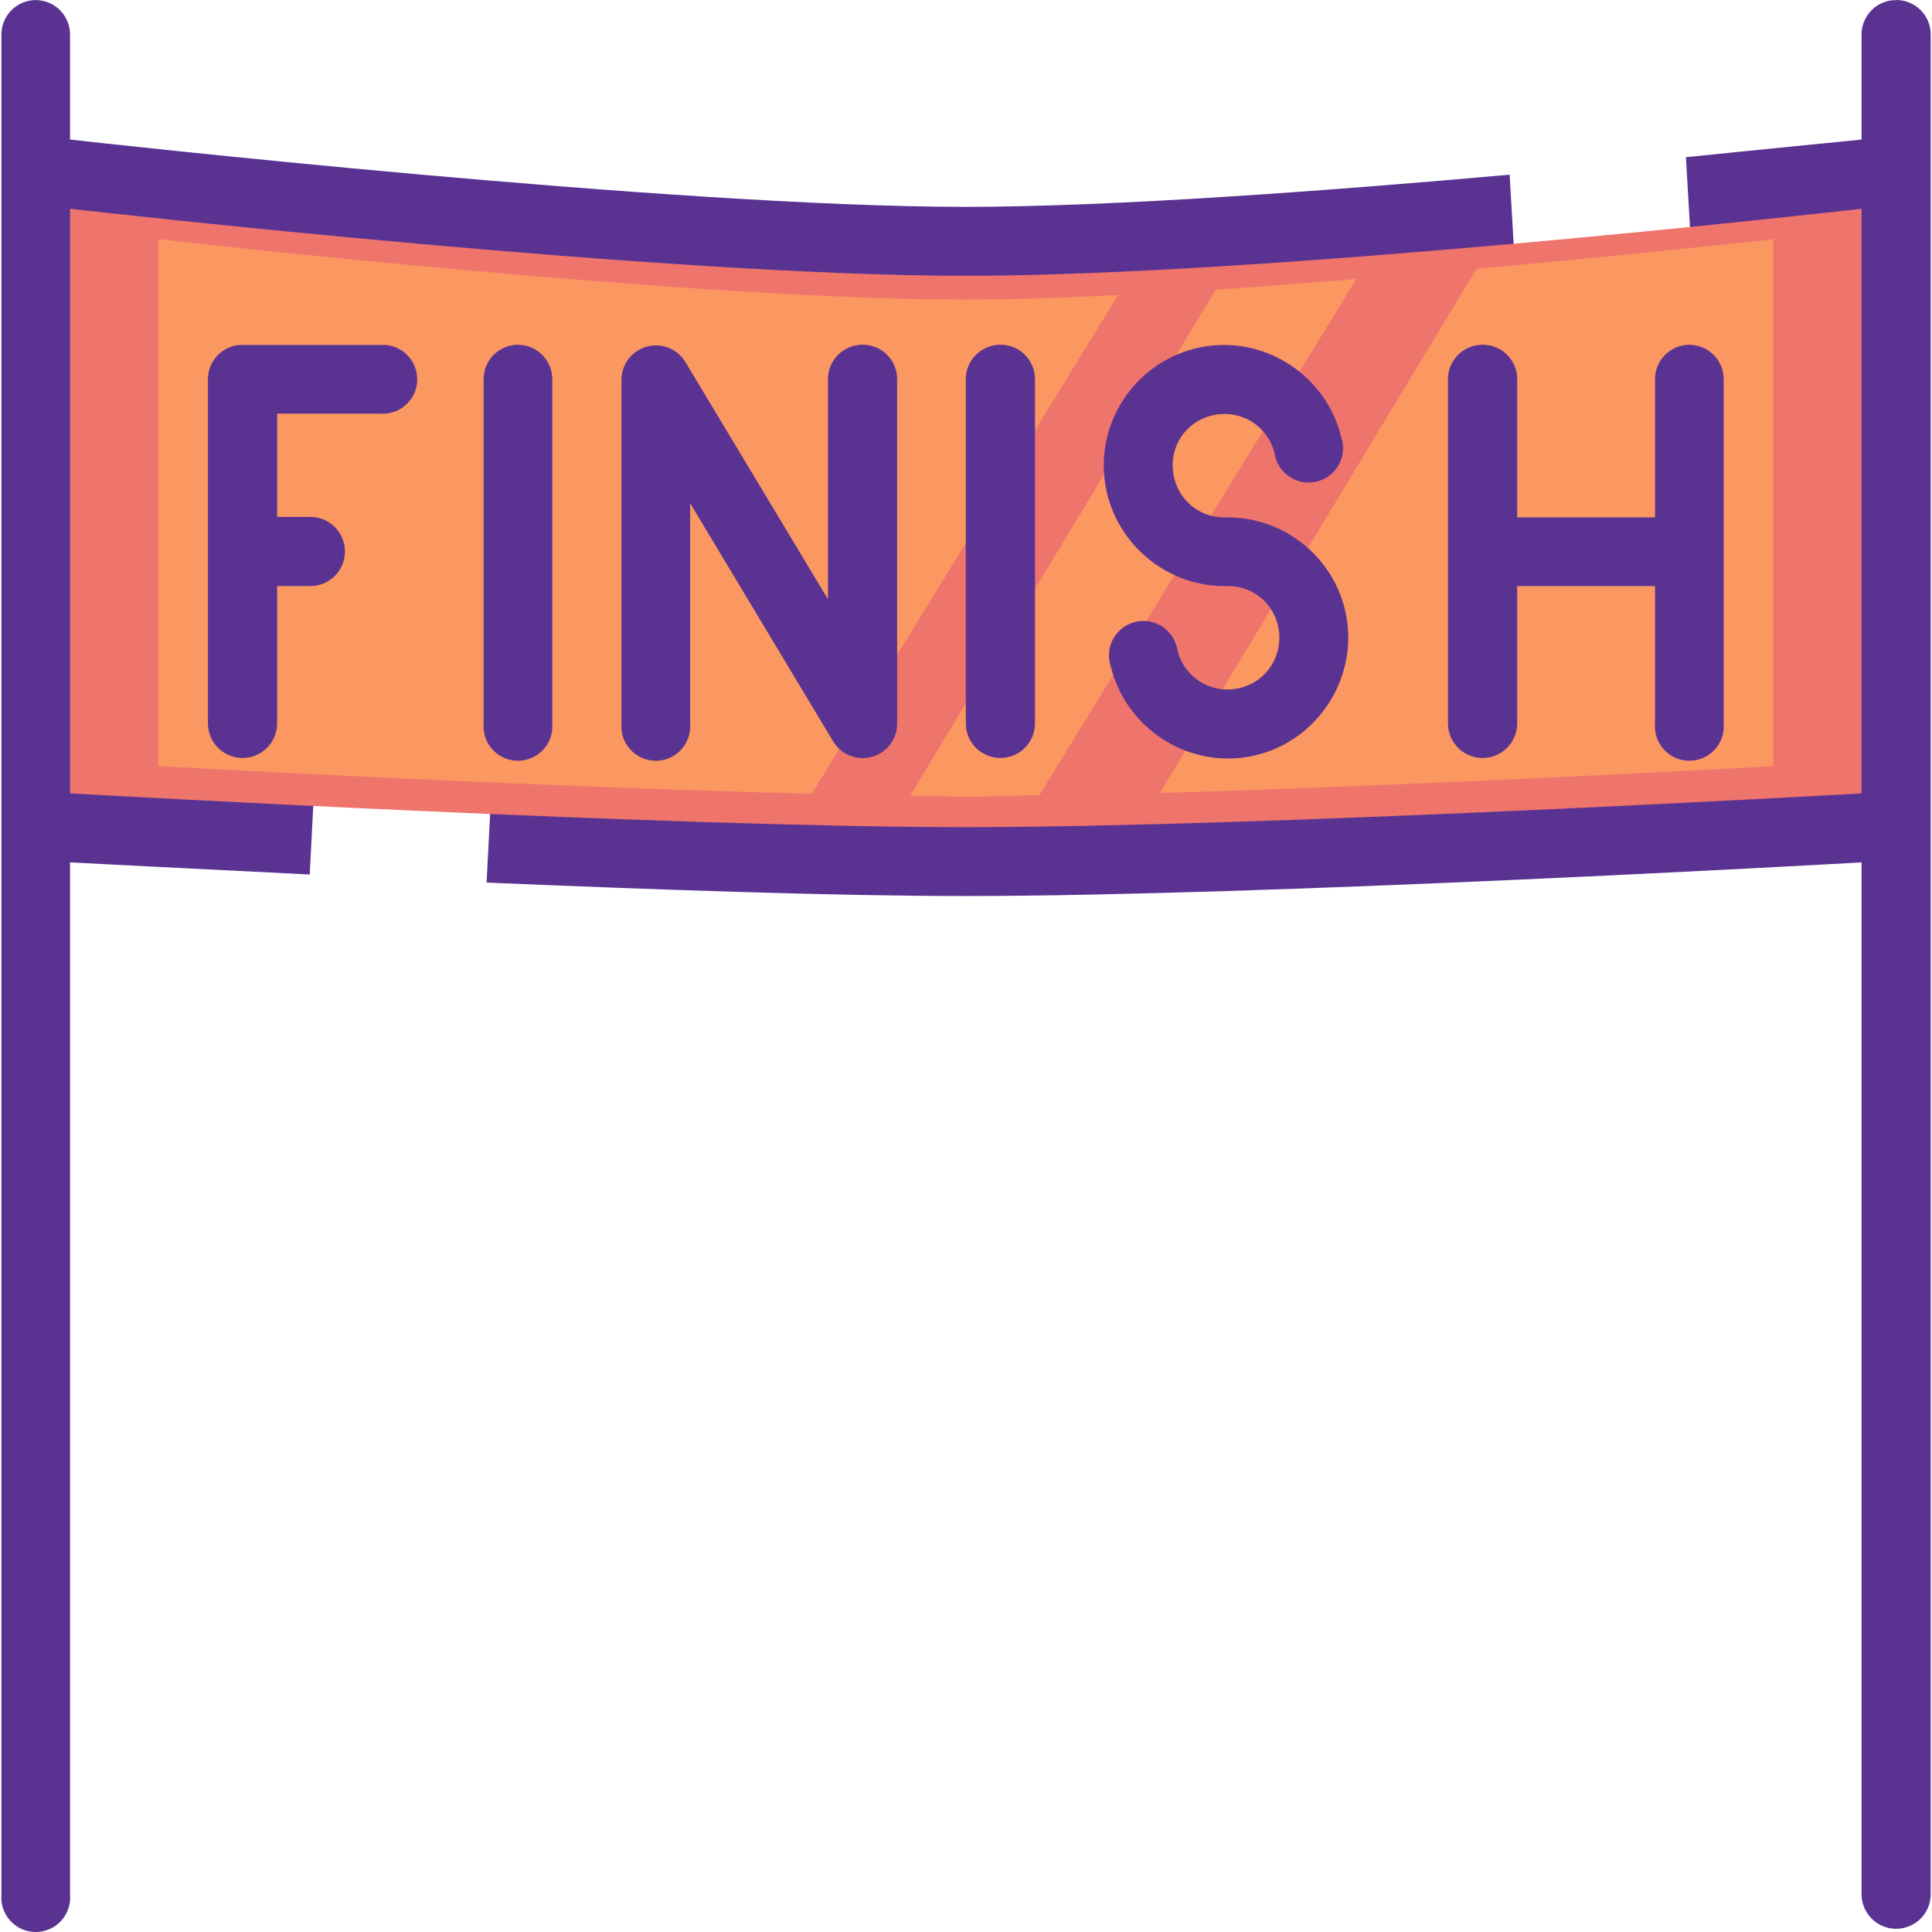
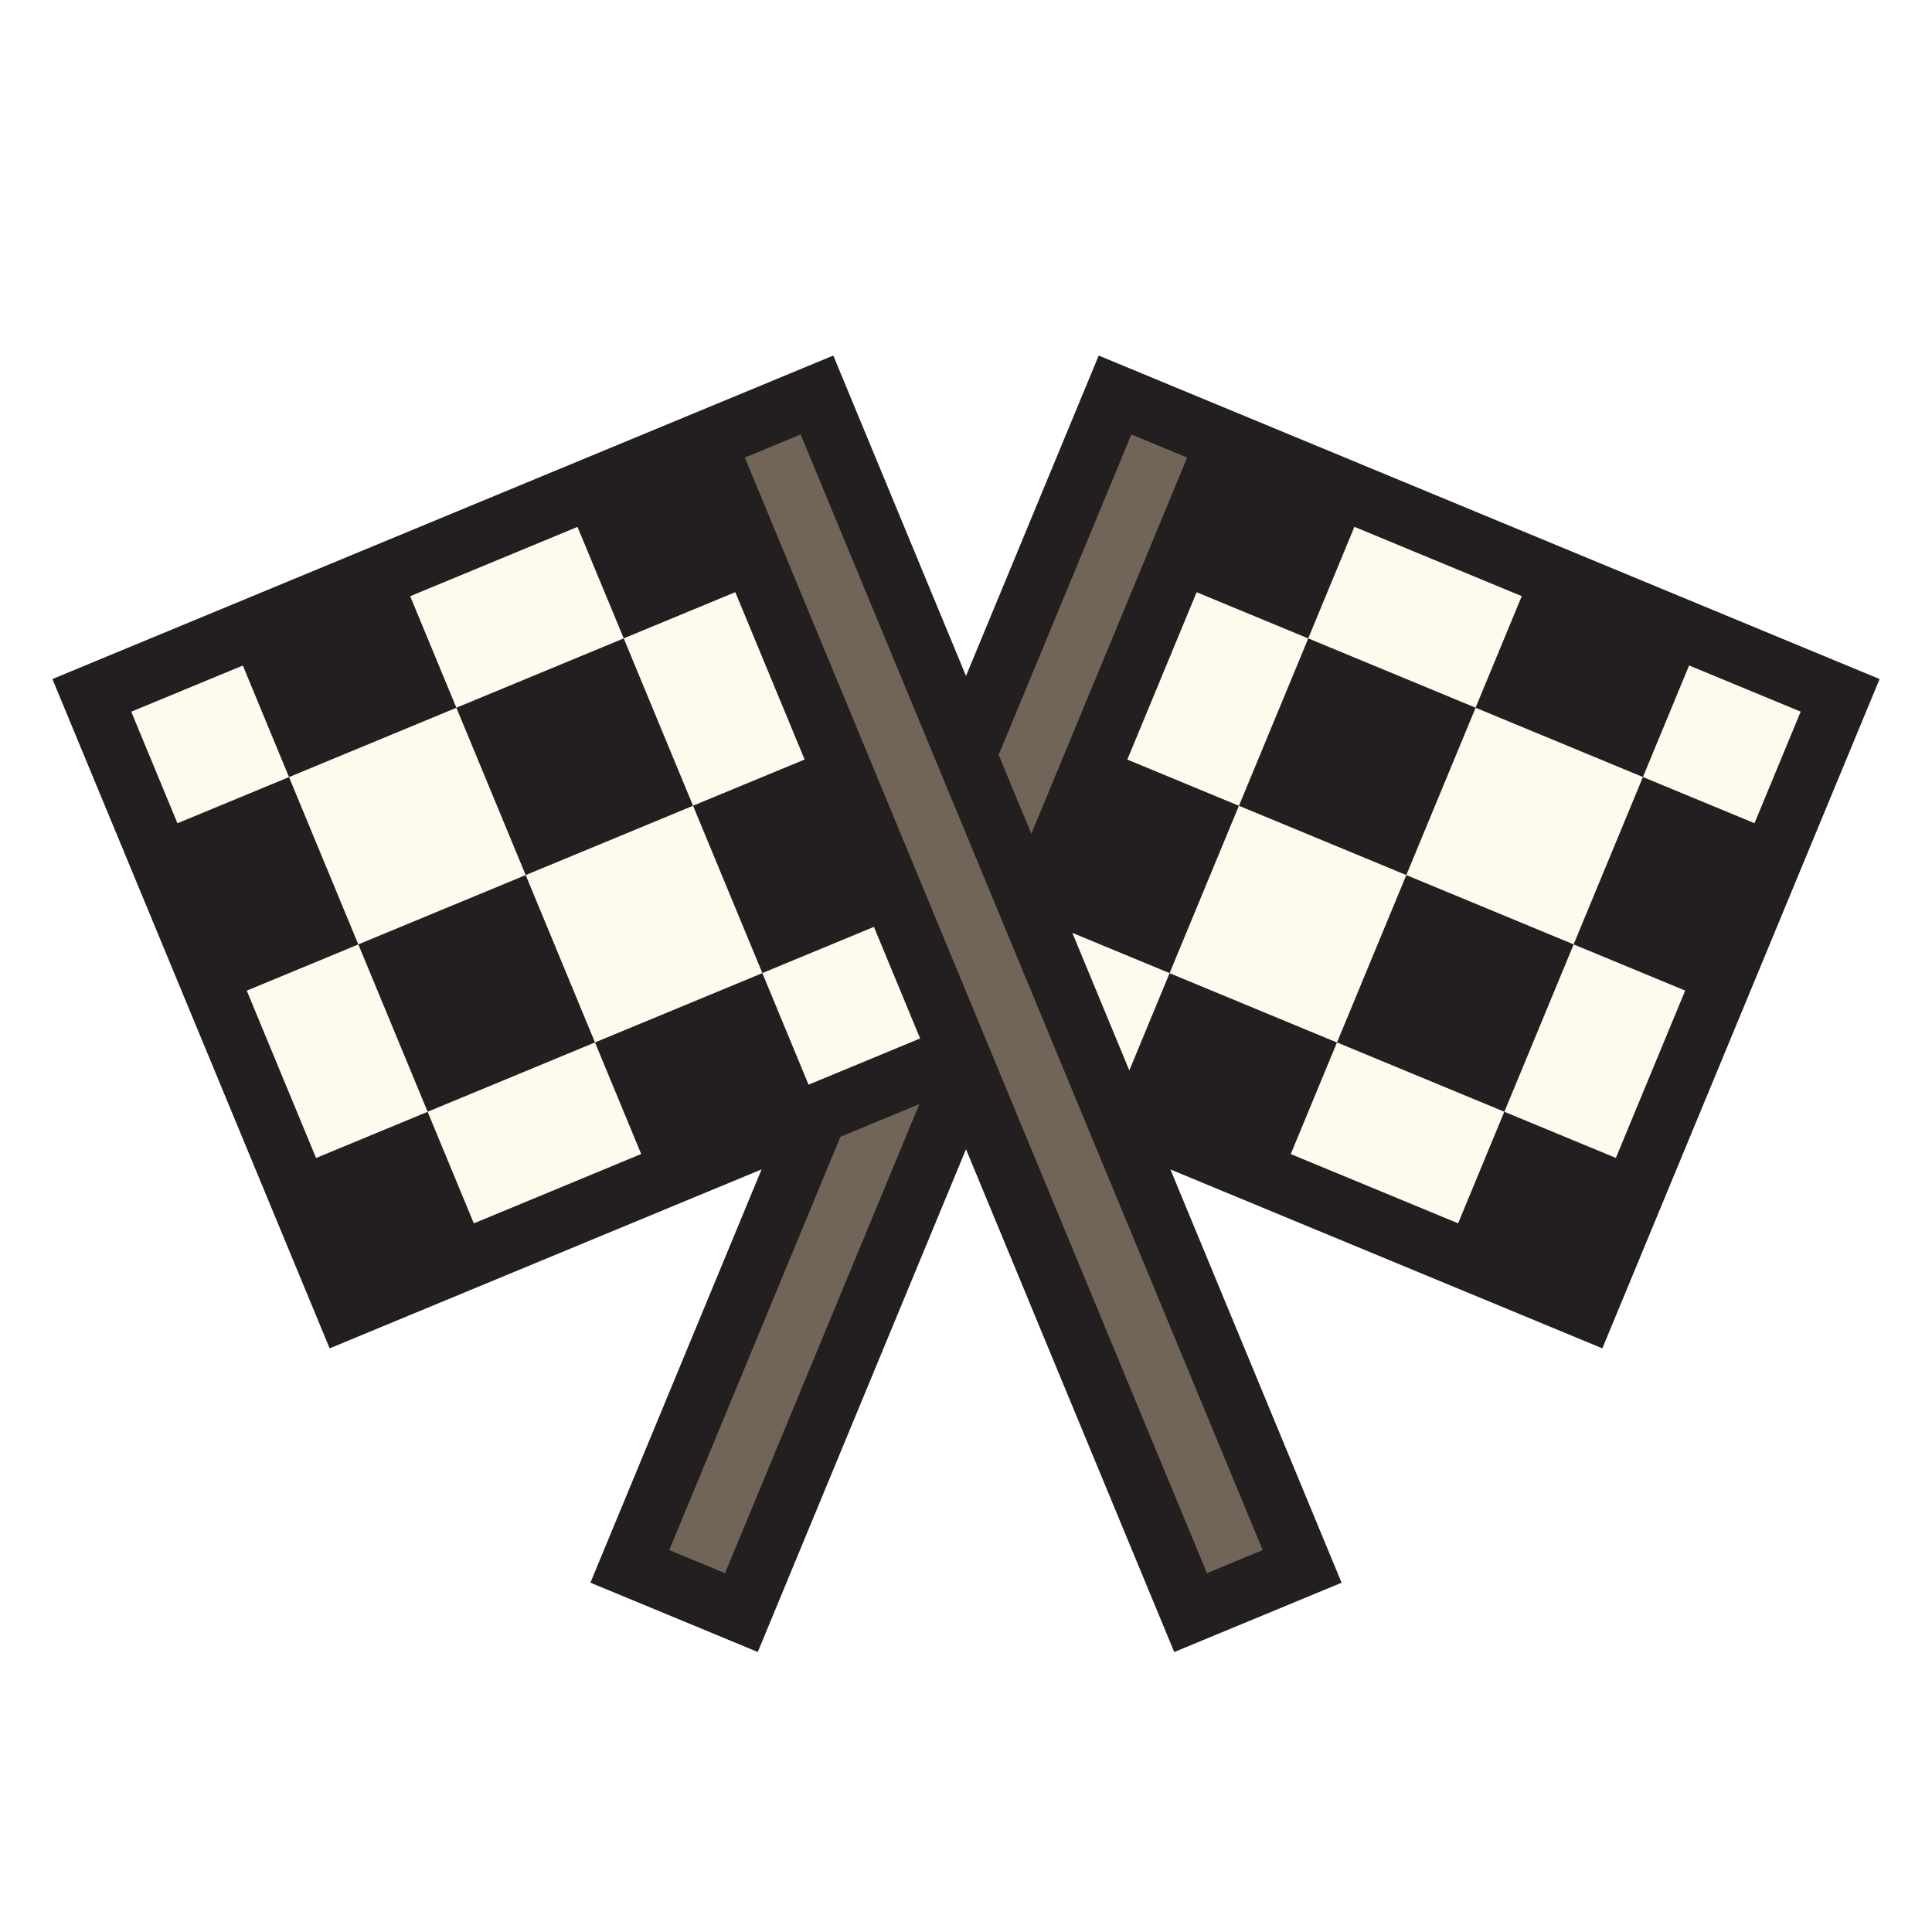
- <svg xmlns="http://www.w3.org/2000/svg" height="800px" width="800px" version="1.1" id="Layer_1" viewBox="0 0 448.625 448.625" xml:space="preserve">
-   <g transform="translate(0 -1020.36)" shape-rendering="auto" image-rendering="auto" color-rendering="auto" color-interpolation="sRGB">
-     <g>
-       <path style="fill:#5A3392;" d="M440.172,1020.422c-0.271-0.014-0.542-0.014-0.813,0c-4.073,0.465-7.136,3.933-7.094,8.032v24.313    c-1.338,0.16-25.999,2.564-40.781,4.094l1.094,18.813l-41.031,2.404l-1-17.154c-42.52,3.789-92.471,7.469-126.281,7.469    c-68.32,0-202.729-15.033-208-15.625v-24.312c0.042-4.419-3.506-8.034-7.924-8.076c-0.307-0.003-0.614,0.012-0.919,0.044    c-4.073,0.465-7.136,3.933-7.094,8.032v431.813c-0.395,4.4,2.852,8.289,7.253,8.684c4.401,0.396,8.289-2.852,8.684-7.252    c0.043-0.477,0.043-0.955,0-1.432v-239.656c2.6,0.16,31.332,1.602,55.656,2.811l0.875-17l41.062,2.094l-0.875,16.781    c38.662,1.641,80.762,3.125,111.281,3.125c69.315,0,200.448-7.385,208-7.811v239.656c0.032,4.436,3.654,8.006,8.09,7.973    c4.39-0.031,7.94-3.582,7.973-7.973v-431.813c0.053-4.418-3.486-8.043-7.905-8.096c-0.084-0.001-0.168-0.001-0.252,0.001    L440.172,1020.422z" />
-       <path style="fill:#EE746C;" d="M16.266,1068.839c8.137,0.912,138.127,15.563,208,15.561c69.819,0,199.666-14.619,208-15.561    v135.748c-6.042,0.367-139.444,7.846-208,7.846c-68.556,0-201.957-7.504-208-7.846    C16.266,1204.587,16.266,1068.839,16.266,1068.839z" />
-       <path style="fill:#FB9761;" d="M36.766,1075.9v122.375c4.556,0.256,87.94,4.852,151.75,6.406l71.125-115.813    c-12.705,0.607-24.91,1.057-35.375,1.057c-62.992,0-180.164-13.203-187.5-14.031V1075.9z M411.766,1075.9    c-3.595,0.4-33.079,3.627-68.906,6.875l-73.531,121.719c62.339-1.775,138.114-5.979,142.437-6.219V1075.9z M314.953,1085.15    c-10.856,0.881-21.796,1.768-32.656,2.469l-70.969,117.5c4.036,0,9.276,0.256,12.937,0.256c4.829,0,11.603-0.271,17.063-0.336    l73.625-119.875V1085.15z" />
-       <g>
-         <path style="fill:#5A3392;" d="M55.49,1100.466c-4.117,0.412-7.241,3.895-7.205,8.031v79.842c0.002,4.436,3.6,8.029,8.035,8.027     c4.433-0.002,8.025-3.594,8.028-8.027v-71.928h23.858c4.403,0.371,8.273-2.898,8.643-7.303c0.37-4.402-2.899-8.271-7.302-8.643     c-0.446-0.037-0.895-0.037-1.341,0h-31.89C56.041,1100.452,55.765,1100.452,55.49,1100.466L55.49,1100.466z" />
-         <path style="fill:#5A3392;" d="M60.332,1140.388c-4.436-0.045-8.067,3.516-8.111,7.951c-0.044,4.436,3.516,8.066,7.951,8.111     c0.053,0,0.106,0,0.16,0h11.811c4.436-0.045,7.996-3.676,7.951-8.111c-0.043-4.373-3.578-7.908-7.951-7.951H60.332z" />
-         <path style="fill:#5A3392;" d="M199.348,1100.466c-4.115,0.473-7.19,4.008-7.087,8.148v50.906l-33.071-55.039     c-2.254-3.801-7.163-5.055-10.963-2.799c-2.446,1.451-3.938,4.092-3.919,6.936v79.725c-0.372,4.402,2.896,8.273,7.3,8.645     c4.403,0.373,8.274-2.896,8.645-7.299c0.038-0.447,0.038-0.898,0-1.346V1137.2l33.189,55.275     c2.254,3.801,7.163,5.055,10.963,2.799c2.446-1.451,3.938-4.092,3.919-6.936v-79.725c0.115-4.418-3.373-8.092-7.79-8.205     C200.138,1100.398,199.741,1100.417,199.348,1100.466L199.348,1100.466z" />
-         <path style="fill:#5A3392;" d="M231.356,1100.466c-4.115,0.473-7.19,4.008-7.087,8.148v79.725c0.002,4.436,3.6,8.029,8.035,8.027     c4.433-0.002,8.025-3.594,8.028-8.027v-79.725c0.115-4.418-3.373-8.092-7.79-8.205     C232.146,1100.398,231.749,1100.417,231.356,1100.466z" />
-         <path style="fill:#5A3392;" d="M344.269,1140.507v15.943h48.071v-15.943H344.269z" />
-         <path style="fill:#5A3392;" d="M343.324,1100.466c-4.115,0.473-7.19,4.008-7.087,8.148v79.725c0.002,4.436,3.6,8.029,8.035,8.027     c4.433-0.002,8.025-3.594,8.028-8.027v-79.725c0.115-4.418-3.373-8.092-7.79-8.205     C344.114,1100.398,343.718,1100.417,343.324,1100.466z" />
-         <path style="fill:#5A3392;" d="M391.395,1100.466c-4.115,0.473-7.19,4.008-7.087,8.148v79.725     c-0.372,4.402,2.896,8.273,7.299,8.645c4.403,0.373,8.274-2.895,8.645-7.299c0.038-0.447,0.038-0.898,0-1.346v-79.725     c0.107-4.418-3.387-8.086-7.804-8.193C392.097,1100.413,391.745,1100.429,391.395,1100.466z" />
-         <path style="fill:#5A3392;" d="M119.387,1100.466c-4.115,0.473-7.19,4.008-7.087,8.148v79.725     c-0.372,4.402,2.896,8.273,7.299,8.645c4.403,0.373,8.274-2.895,8.645-7.299c0.038-0.447,0.038-0.898,0-1.346v-79.725     c0.107-4.418-3.387-8.086-7.804-8.193C120.089,1100.413,119.737,1100.429,119.387,1100.466z" />
-       </g>
-     </g>
-     <path style="fill:#5A3392;" d="M279.781,1100.822c-14.342,2.322-24.57,15.402-23.386,29.881   c1.184,14.48,13.464,25.783,27.992,25.748h0.593c0.041,0,0.081,0,0.122,0c6.336-0.014,11.413,4.668,11.929,10.984   c0.514,6.314-3.786,11.861-10.039,12.875c-6.254,1.008-12.077-2.824-13.583-8.979c-0.669-4.363-4.749-7.359-9.114-6.691   c-4.364,0.67-7.36,4.75-6.691,9.115c0.071,0.461,0.182,0.916,0.332,1.357c3.454,14.109,17.313,23.348,31.654,21.021   c14.34-2.328,24.57-15.52,23.386-29.998c-1.181-14.447-13.39-25.615-27.874-25.631h-0.709c-0.041,0-0.081,0-0.122,0   c-6.336,0.014-11.413-4.791-11.929-11.102c-0.514-6.314,3.787-11.742,10.039-12.756c6.254-1.008,12.077,2.826,13.583,8.977   c0.667,4.365,4.746,7.361,9.111,6.695c4.365-0.668,7.362-4.746,6.695-9.111c-0.071-0.463-0.182-0.92-0.333-1.363   c-3.454-14.111-17.313-23.35-31.654-21.021L279.781,1100.822z" />
+ <svg xmlns="http://www.w3.org/2000/svg" version="1.1" id="Uploaded to svgrepo.com" width="800px" height="800px" viewBox="0 0 32 32" xml:space="preserve">
+   <style type="text/css">
+ 	.avocado_een{fill:#231F20;}
+ 	.avocado_drie{fill:#716558;}
+ 	.avocado_zes{fill:#FFFAEE;}
+ 	.st0{fill:#E0A838;}
+ 	.st1{fill:#EAD13F;}
+ 	.st2{fill:#788287;}
+ 	.st3{fill:#DBD2C1;}
+ 	.st4{fill:#3D3935;}
+ 	.st5{fill:#6F9B45;}
+ 	.st6{fill:#CC4121;}
+ 	.st7{fill:#E598A3;}
+ 	.st8{fill:#D36781;}
+ 	.st9{fill:#8D3E93;}
+ 	.st10{fill:#BF63C1;}
+ 	.st11{fill:#A3AEB5;}
+ 	.st12{fill:#AF9480;}
+ 	.st13{fill:#0E608E;}
+ 	.st14{fill:#248EBC;}
+ 	.st15{fill:#D1712A;}
+ 	.st16{fill:#C3CC6A;}
+ </style>
+   <g>
+     <path class="avocado_zes" d="M1.521,11.518l10.163-4.209l4.209,10.163L5.73,21.68L1.521,11.518z M20.316,7.308l-3.234,7.808   l1.379,3.33l7.808,3.234l4.209-10.163L20.316,7.308z" />
+     <polygon class="avocado_drie" points="21.567,25.944 17.082,15.116 20.316,7.308 18.469,6.543 16,12.503 13.531,6.543    11.684,7.308 15.893,17.471 13.538,18.446 10.433,25.944 12.28,26.709 16,17.729 19.72,26.709  " />
+     <path class="avocado_een" d="M23.293,14.494l-2.772-1.148l1.148-2.772l2.772,1.148L23.293,14.494z M26.065,15.642   l-2.772-1.148l-1.148,2.772l2.772,1.148L26.065,15.642z M11.479,13.346l-1.148-2.772l-2.772,1.148l1.148,2.772L11.479,13.346z    M8.707,14.494l-2.772,1.148l1.148,2.772l2.772-1.148L8.707,14.494z M26.54,22.333l-7.154-2.963l2.835,6.845l-2.772,1.148   L16,19.035l-3.449,8.327l-2.772-1.148l2.835-6.845L5.46,22.333L0.868,11.247l12.934-5.358L16,11.196l2.198-5.307l12.934,5.358   L26.54,22.333z M16.541,12.503l0.541,1.307l2.581-6.231l-0.924-0.383L16.541,12.503z M10.62,19.114l-0.765-1.848l2.772-1.148   l0.765,1.848L15.24,17.2l-0.765-1.848l-1.848,0.765l-1.148-2.772l1.848-0.765l-1.148-2.772l-1.848,0.765L9.565,8.727L6.794,9.875   l0.765,1.848l-2.772,1.148l-0.765-1.848l-1.848,0.765l0.765,1.848l1.848-0.765l1.148,2.772l-1.848,0.765l1.148,2.772l1.848-0.765   l0.765,1.848L10.62,19.114z M15.227,18.288l-1.307,0.541l-2.835,6.845l0.924,0.383L15.227,18.288z M20.914,25.674L13.261,7.196   l-0.924,0.383l7.654,18.478L20.914,25.674z M24.151,20.262l0.765-1.848l1.848,0.765l1.148-2.772l-1.848-0.765l1.148-2.772   l1.848,0.765l0.765-1.848l-1.848-0.765l-0.765,1.848l-2.772-1.148l0.765-1.848l-2.772-1.148l-0.765,1.848l-1.848-0.765   l-1.148,2.772l1.848,0.765l-1.148,2.772l-1.611-0.667l0.944,2.279l0.667-1.611l2.772,1.148l-0.765,1.848L24.151,20.262z" />
  </g>
</svg>
